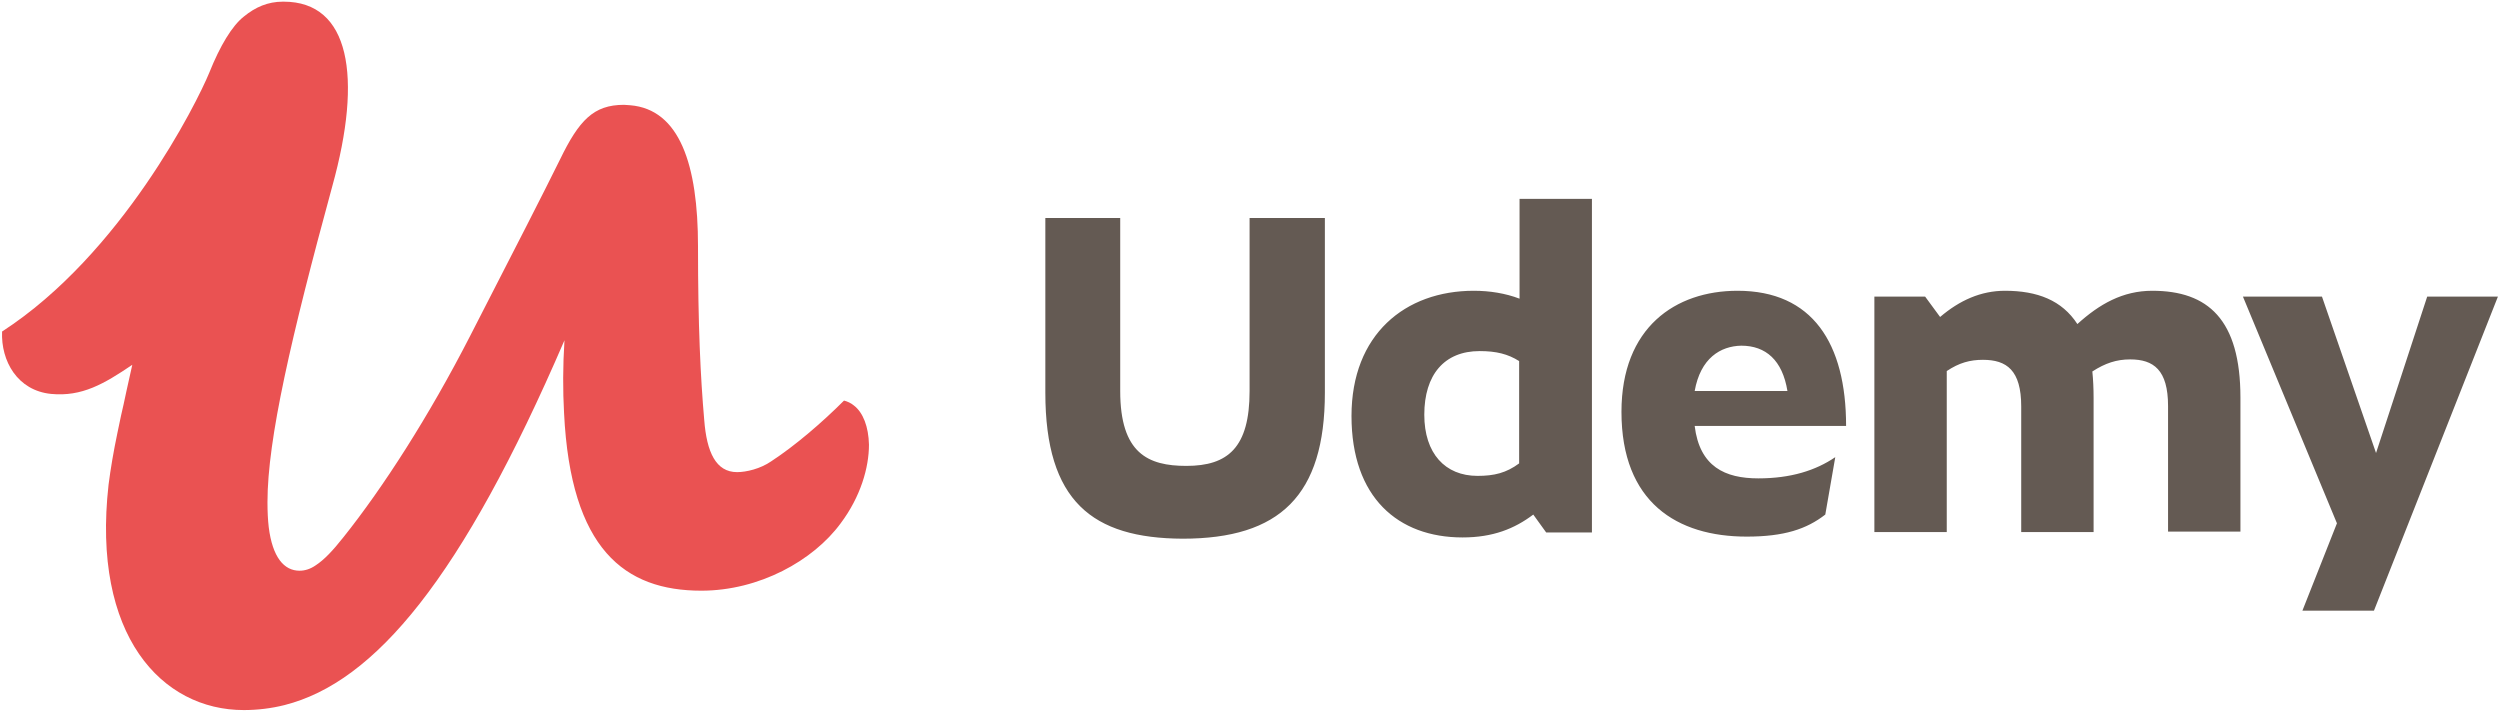
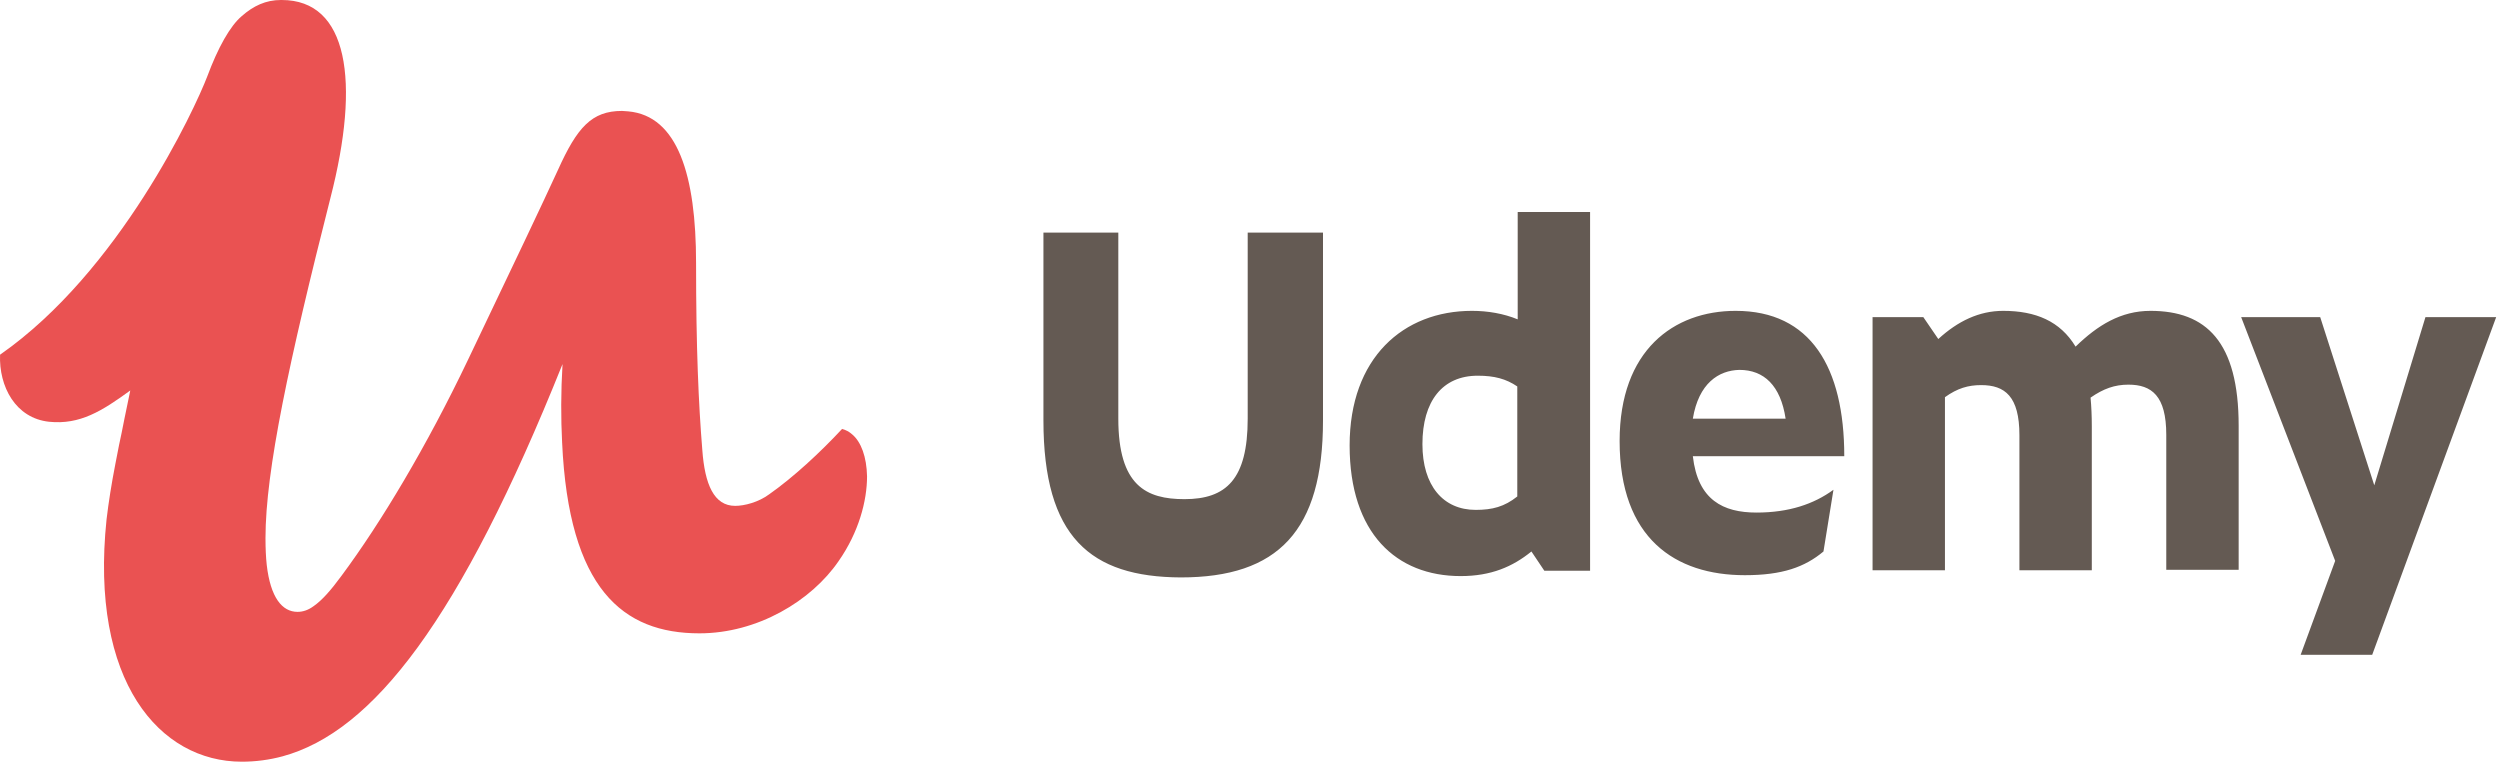
- <svg xmlns="http://www.w3.org/2000/svg" width="601" height="171" viewBox="0 0 601 171" fill="none">
-   <path d="M553.5 146.801H570.7L600.5 71.301H583.5L571.2 108.901L558.2 71.301H539.2L561.8 125.801L553.5 146.801ZM468 89.201V127.901H450.6V71.301H462.8L466.4 76.201C471.1 72.201 476.2 69.901 482 69.901C489.8 69.901 495.7 72.201 499.4 77.901C504.7 73.101 510.3 69.901 517.4 69.901C530.8 69.901 538.6 76.801 538.6 95.601V127.801H521.2V97.601C521.2 88.901 517.7 86.401 512.1 86.401C508.8 86.401 506.1 87.301 503 89.301C503.2 91.301 503.3 93.401 503.3 95.701V127.901H485.9V97.701C485.9 89.001 482.4 86.501 476.7 86.501C473.6 86.501 471 87.201 468 89.201ZM407.4 94.001H429.7C428.5 86.601 424.5 83.101 418.6 83.101C413.6 83.201 408.8 86.101 407.4 94.001ZM419.9 129.001C403.2 129.001 389.8 120.801 389.8 99.001C389.8 78.701 402.8 69.901 417.7 69.901C435.7 69.901 443.8 82.501 443.8 102.401H407.4C408.6 112.201 414.7 115.001 422.7 115.001C430.5 115.001 436.5 113.101 441.2 109.901L438.8 123.701C434.3 127.201 428.9 129.001 419.9 129.001ZM355.2 114.401C359.2 114.401 362.1 113.701 365.2 111.401V86.801C362.5 85.101 359.7 84.401 355.7 84.401C347.2 84.401 342.4 90.101 342.4 99.701C342.4 109.001 347.4 114.401 355.2 114.401ZM368.6 123.701C364.1 127.101 358.9 129.201 351.6 129.201C336.1 129.201 324.9 119.601 324.9 100.001C324.9 80.401 337.8 69.901 354.3 69.901C358.1 69.901 361.9 70.501 365.3 71.801V47.801H382.7V128.001H371.7L368.6 123.701ZM251.3 94.401V52.401H269.3V94.001C269.3 109.001 276 112.001 285.2 112.001C295.2 112.001 300.4 107.601 300.4 94.001V52.401H318.5V94.401C318.5 119.101 307.7 129.501 284.3 129.501C262.6 129.401 251.3 120.501 251.3 94.401Z" fill="#645A53" />
-   <path d="M205.3 97.5C204.6 96.9 203.7 96.5 202.9 96.3C197.6 101.6 191.2 107.1 185.4 110.9C182.8 112.7 179.4 113.5 177.2 113.5C172.1 113.5 169.9 108.7 169.3 101C168.4 90.7 167.8 78.3 167.8 59.2C167.8 39.6 163.4 26.3 151.5 25.3C151 25.3 150.5 25.2 150 25.2C142.7 25.2 139.2 28.9 134.6 38.4C130.6 46.5 124.5 58.4 113 80.8C103.1 100.1 92.1 117.2 82.6 129.1C80 132.4 77.9 134.6 75.9 135.9C74.6 136.8 73.3 137.2 72 137.2C68.3 137.2 65.5 134 64.6 126.7C64.4 125 64.3 123 64.3 120.7C64.3 105.6 70 81 79.9 44.7C87.2 18.4 84.1 0.4 68.2 0.4H68.1H68C64.4 0.4 61.4 1.7 58.6 4C55.8 6.2 52.9 11 50.3 17.5C47.3 24.8 29.2 61.1 0.5 79.7C0.2 86.8 4.2 93.9 12.3 94.7C19.7 95.4 25 92.3 31.8 87.7C31.3 90 30.8 92.1 30.4 94C29.9 96.3 29.5 98.3 29.1 99.9C28.6 102.3 28.3 103.8 28.2 104.2C27.3 108.5 26.6 112.6 26.1 116.5C22 152.8 38.9 170.7 58.6 170.7C61.9 170.7 65.2 170.3 68.4 169.5C90.1 164 111 139.1 135.7 81.8C135.3 88 135.3 93.9 135.6 99.3C137.2 132.1 150.2 142 168.6 142C182.5 142 195.5 134.8 202.1 125.8C206.9 119.4 208.9 112.4 208.9 106.9C208.8 102.6 207.5 99.2 205.3 97.5Z" fill="#EA5252" />
+ <svg xmlns="http://www.w3.org/2000/svg" width="641" height="196" viewBox="0 0 641 196" fill="none">
+   <path d="M589.886 167.891H608.233L640.02 81.308H621.886L608.766 124.428L594.899 81.308H574.633L598.739 143.809L589.886 167.891ZM498.685 101.836V146.217H480.125V81.308H493.138L496.978 86.927C501.992 82.34 507.432 79.703 513.619 79.703C521.939 79.703 528.232 82.34 532.179 88.877C537.832 83.372 543.806 79.703 551.379 79.703C565.672 79.703 573.992 87.616 573.992 109.175V146.102H555.432V111.469C555.432 101.492 551.699 98.625 545.726 98.625C542.206 98.625 539.325 99.657 536.019 101.951C536.232 104.244 536.339 106.652 536.339 109.29V146.217H517.779V111.584C517.779 101.607 514.045 98.74 507.965 98.74C504.659 98.74 501.885 99.542 498.685 101.836ZM434.044 107.34H457.831C456.551 98.854 452.285 94.84 445.991 94.84C440.658 94.955 435.538 98.281 434.044 107.34ZM447.378 147.478C429.564 147.478 415.271 138.075 415.271 113.074C415.271 89.794 429.138 79.703 445.031 79.703C464.231 79.703 472.871 94.152 472.871 116.974H434.044C435.324 128.212 441.831 131.423 450.365 131.423C458.685 131.423 465.085 129.244 470.098 125.575L467.538 141.4C462.738 145.414 456.978 147.478 447.378 147.478ZM378.364 130.735C382.631 130.735 385.724 129.932 389.031 127.295V99.084C386.151 97.134 383.164 96.331 378.897 96.331C369.831 96.331 364.71 102.868 364.71 113.877C364.71 124.542 370.044 130.735 378.364 130.735ZM392.657 141.4C387.857 145.3 382.311 147.708 374.524 147.708C357.99 147.708 346.044 136.699 346.044 114.221C346.044 91.744 359.804 79.703 377.404 79.703C381.457 79.703 385.511 80.391 389.137 81.882V54.358H407.698V146.332H395.964L392.657 141.4ZM267.536 107.799V59.634H286.736V107.34C286.736 124.542 293.883 127.983 303.697 127.983C314.363 127.983 319.91 122.937 319.91 107.34V59.634H339.217V107.799C339.217 136.125 327.697 148.052 302.736 148.052C279.59 147.937 267.536 137.731 267.536 107.799Z" fill="#645A53" />
+   <path d="M218.472 111.354C217.726 110.666 216.766 110.207 215.912 109.978C210.259 116.056 203.432 122.364 197.245 126.721C194.472 128.786 190.845 129.703 188.499 129.703C183.059 129.703 180.712 124.198 180.072 115.368C179.112 103.556 178.472 89.336 178.472 67.432C178.472 44.955 173.779 29.702 161.085 28.555C160.552 28.555 160.018 28.441 159.485 28.441C151.698 28.441 147.965 32.684 143.058 43.578C138.792 52.867 132.285 66.514 120.018 92.203C109.458 114.336 97.724 133.946 87.591 147.593C84.818 151.378 82.578 153.901 80.444 155.391C79.058 156.423 77.671 156.882 76.284 156.882C72.338 156.882 69.351 153.212 68.391 144.841C68.177 142.891 68.071 140.598 68.071 137.96C68.071 120.643 74.151 92.432 84.711 50.803C92.498 20.642 89.191 0 72.231 0H72.124H72.017C68.177 0 64.977 1.491 61.991 4.128C59.004 6.651 55.911 12.156 53.137 19.61C49.937 27.982 30.63 69.611 0.017 90.941C-0.303 99.084 3.963 107.226 12.604 108.143C20.497 108.946 26.15 105.391 33.404 100.116C32.87 102.753 32.337 105.162 31.91 107.34C31.377 109.978 30.95 112.272 30.524 114.107C29.99 116.859 29.67 118.579 29.564 119.038C28.604 123.969 27.857 128.671 27.324 133.143C22.95 174.772 40.977 195.3 61.991 195.3C65.511 195.3 69.031 194.841 72.444 193.924C95.591 187.616 117.885 159.061 144.232 93.35C143.805 100.46 143.805 107.226 144.125 113.418C145.832 151.034 159.698 162.387 179.325 162.387C194.152 162.387 208.019 154.13 215.059 143.809C220.179 136.469 222.312 128.442 222.312 122.134C222.206 117.203 220.819 113.304 218.472 111.354Z" fill="#EA5252" />
</svg>
